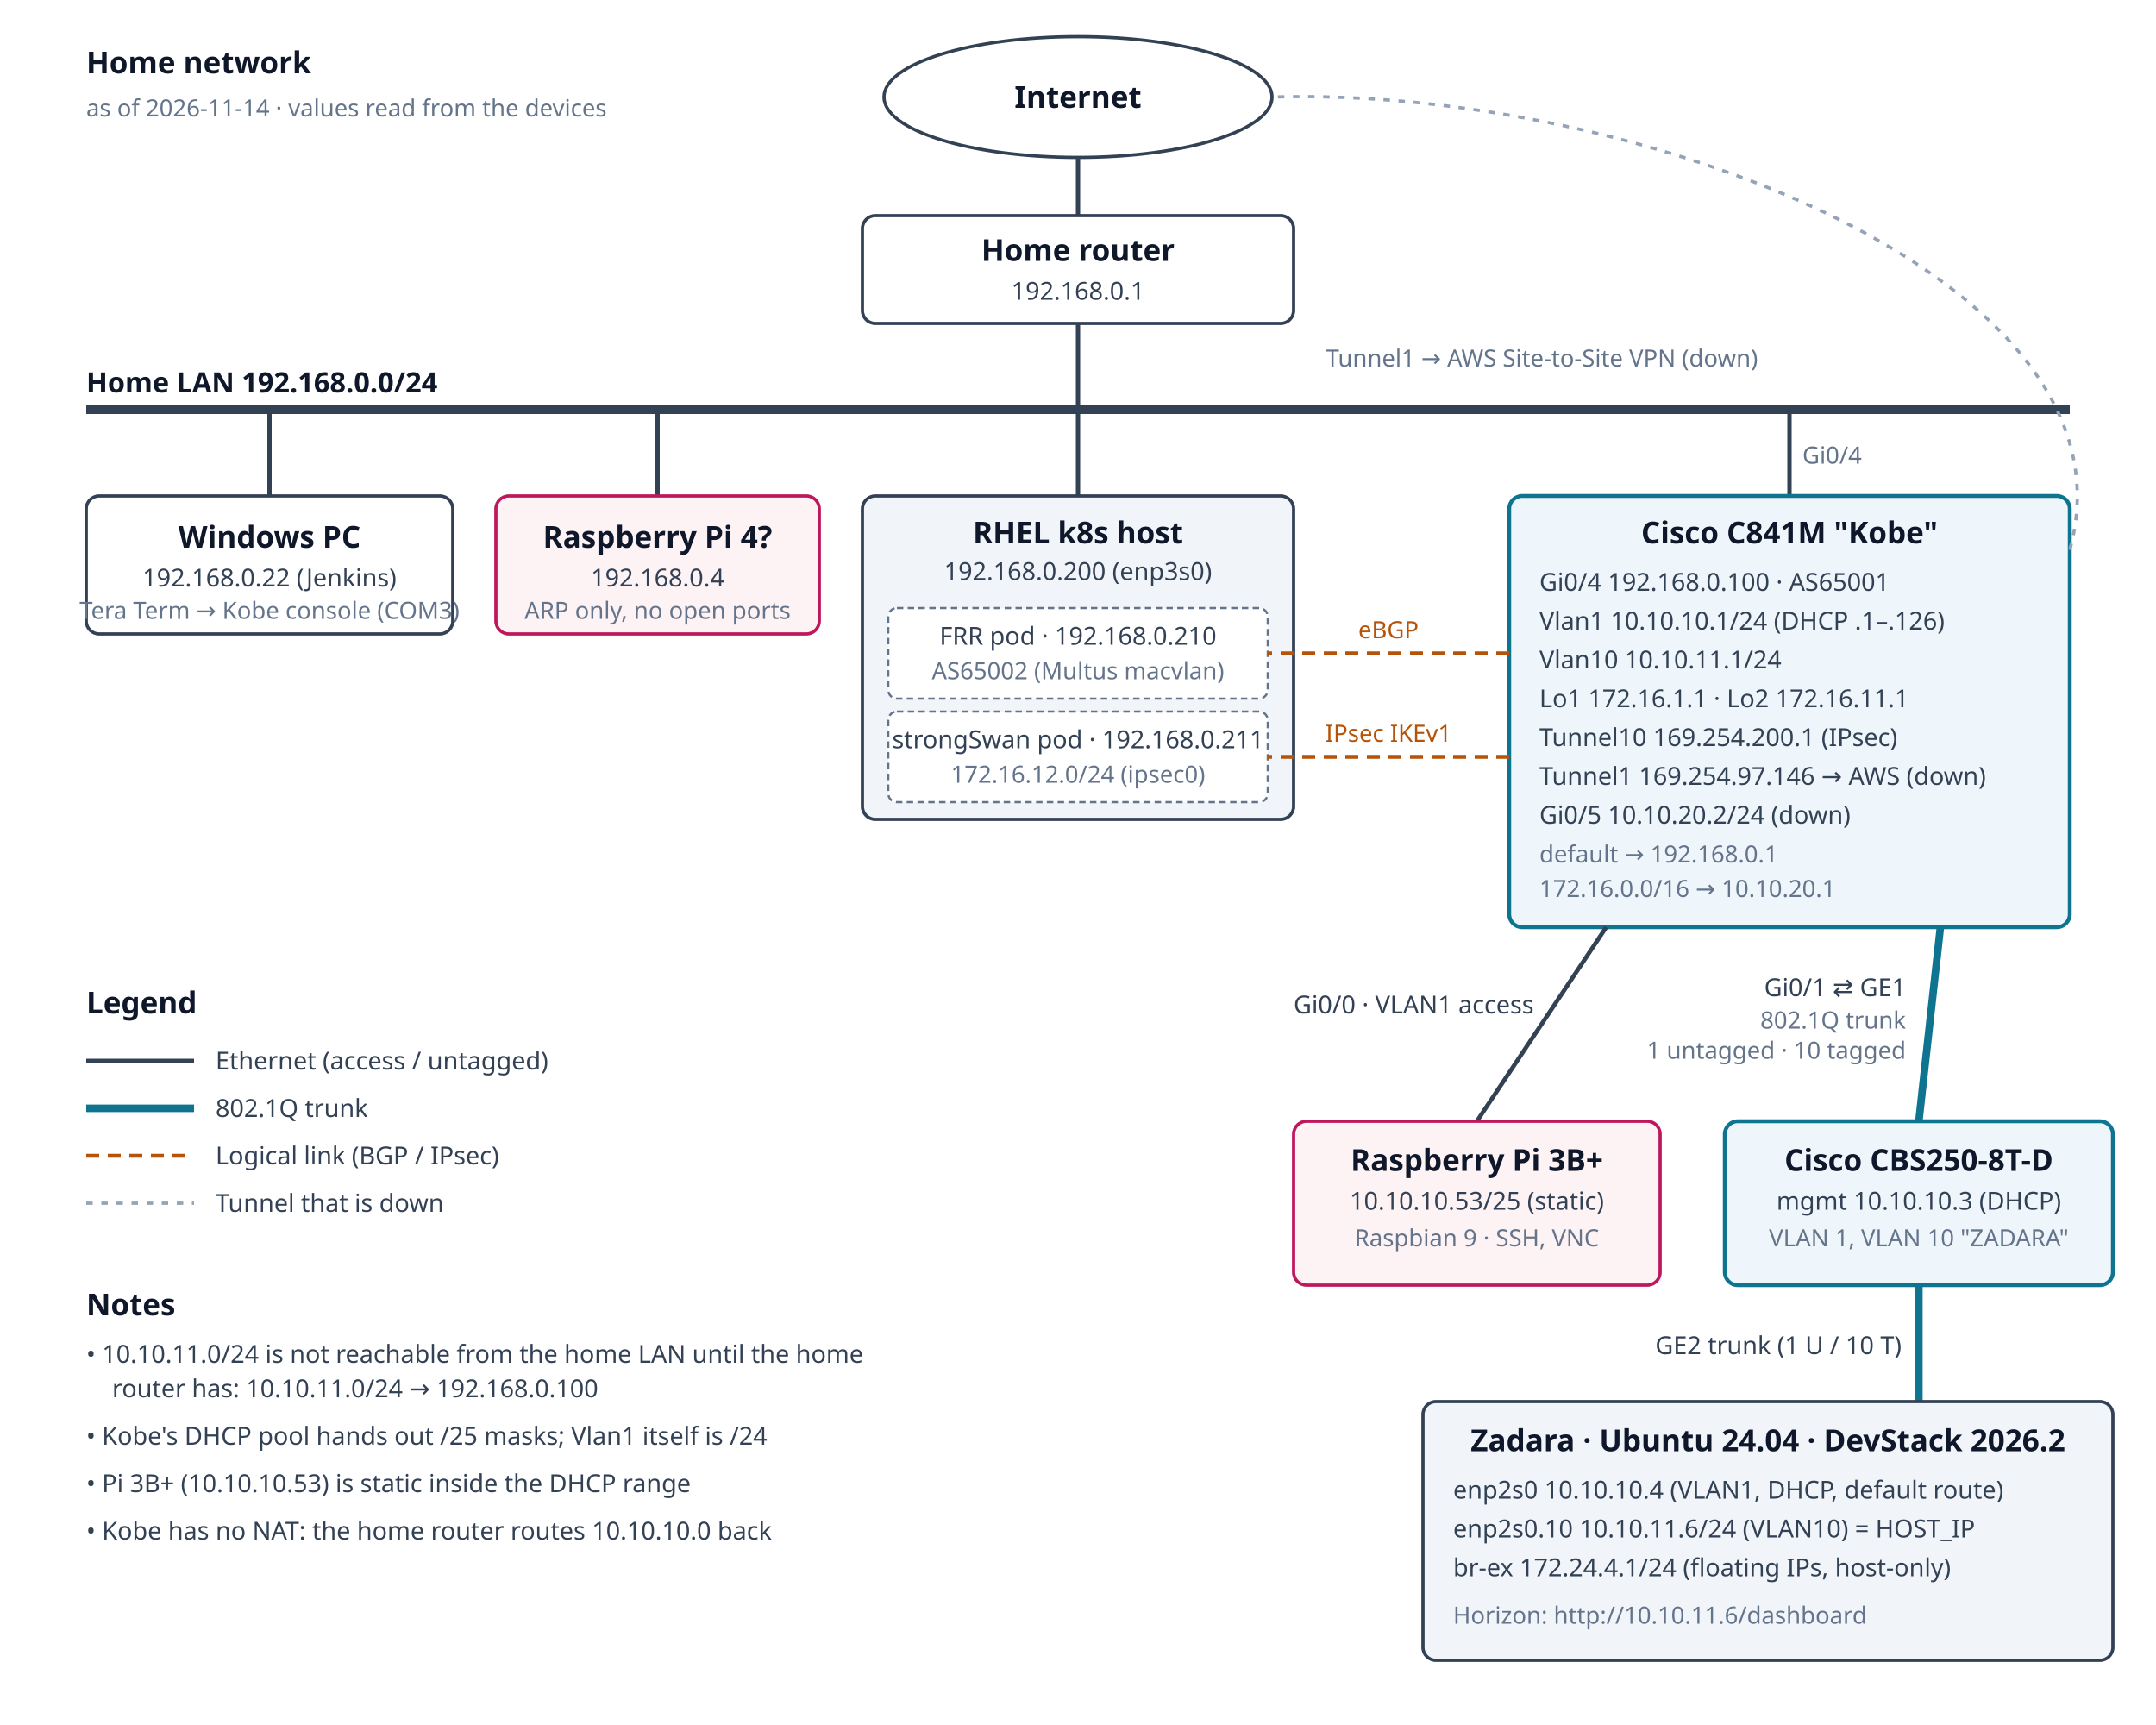
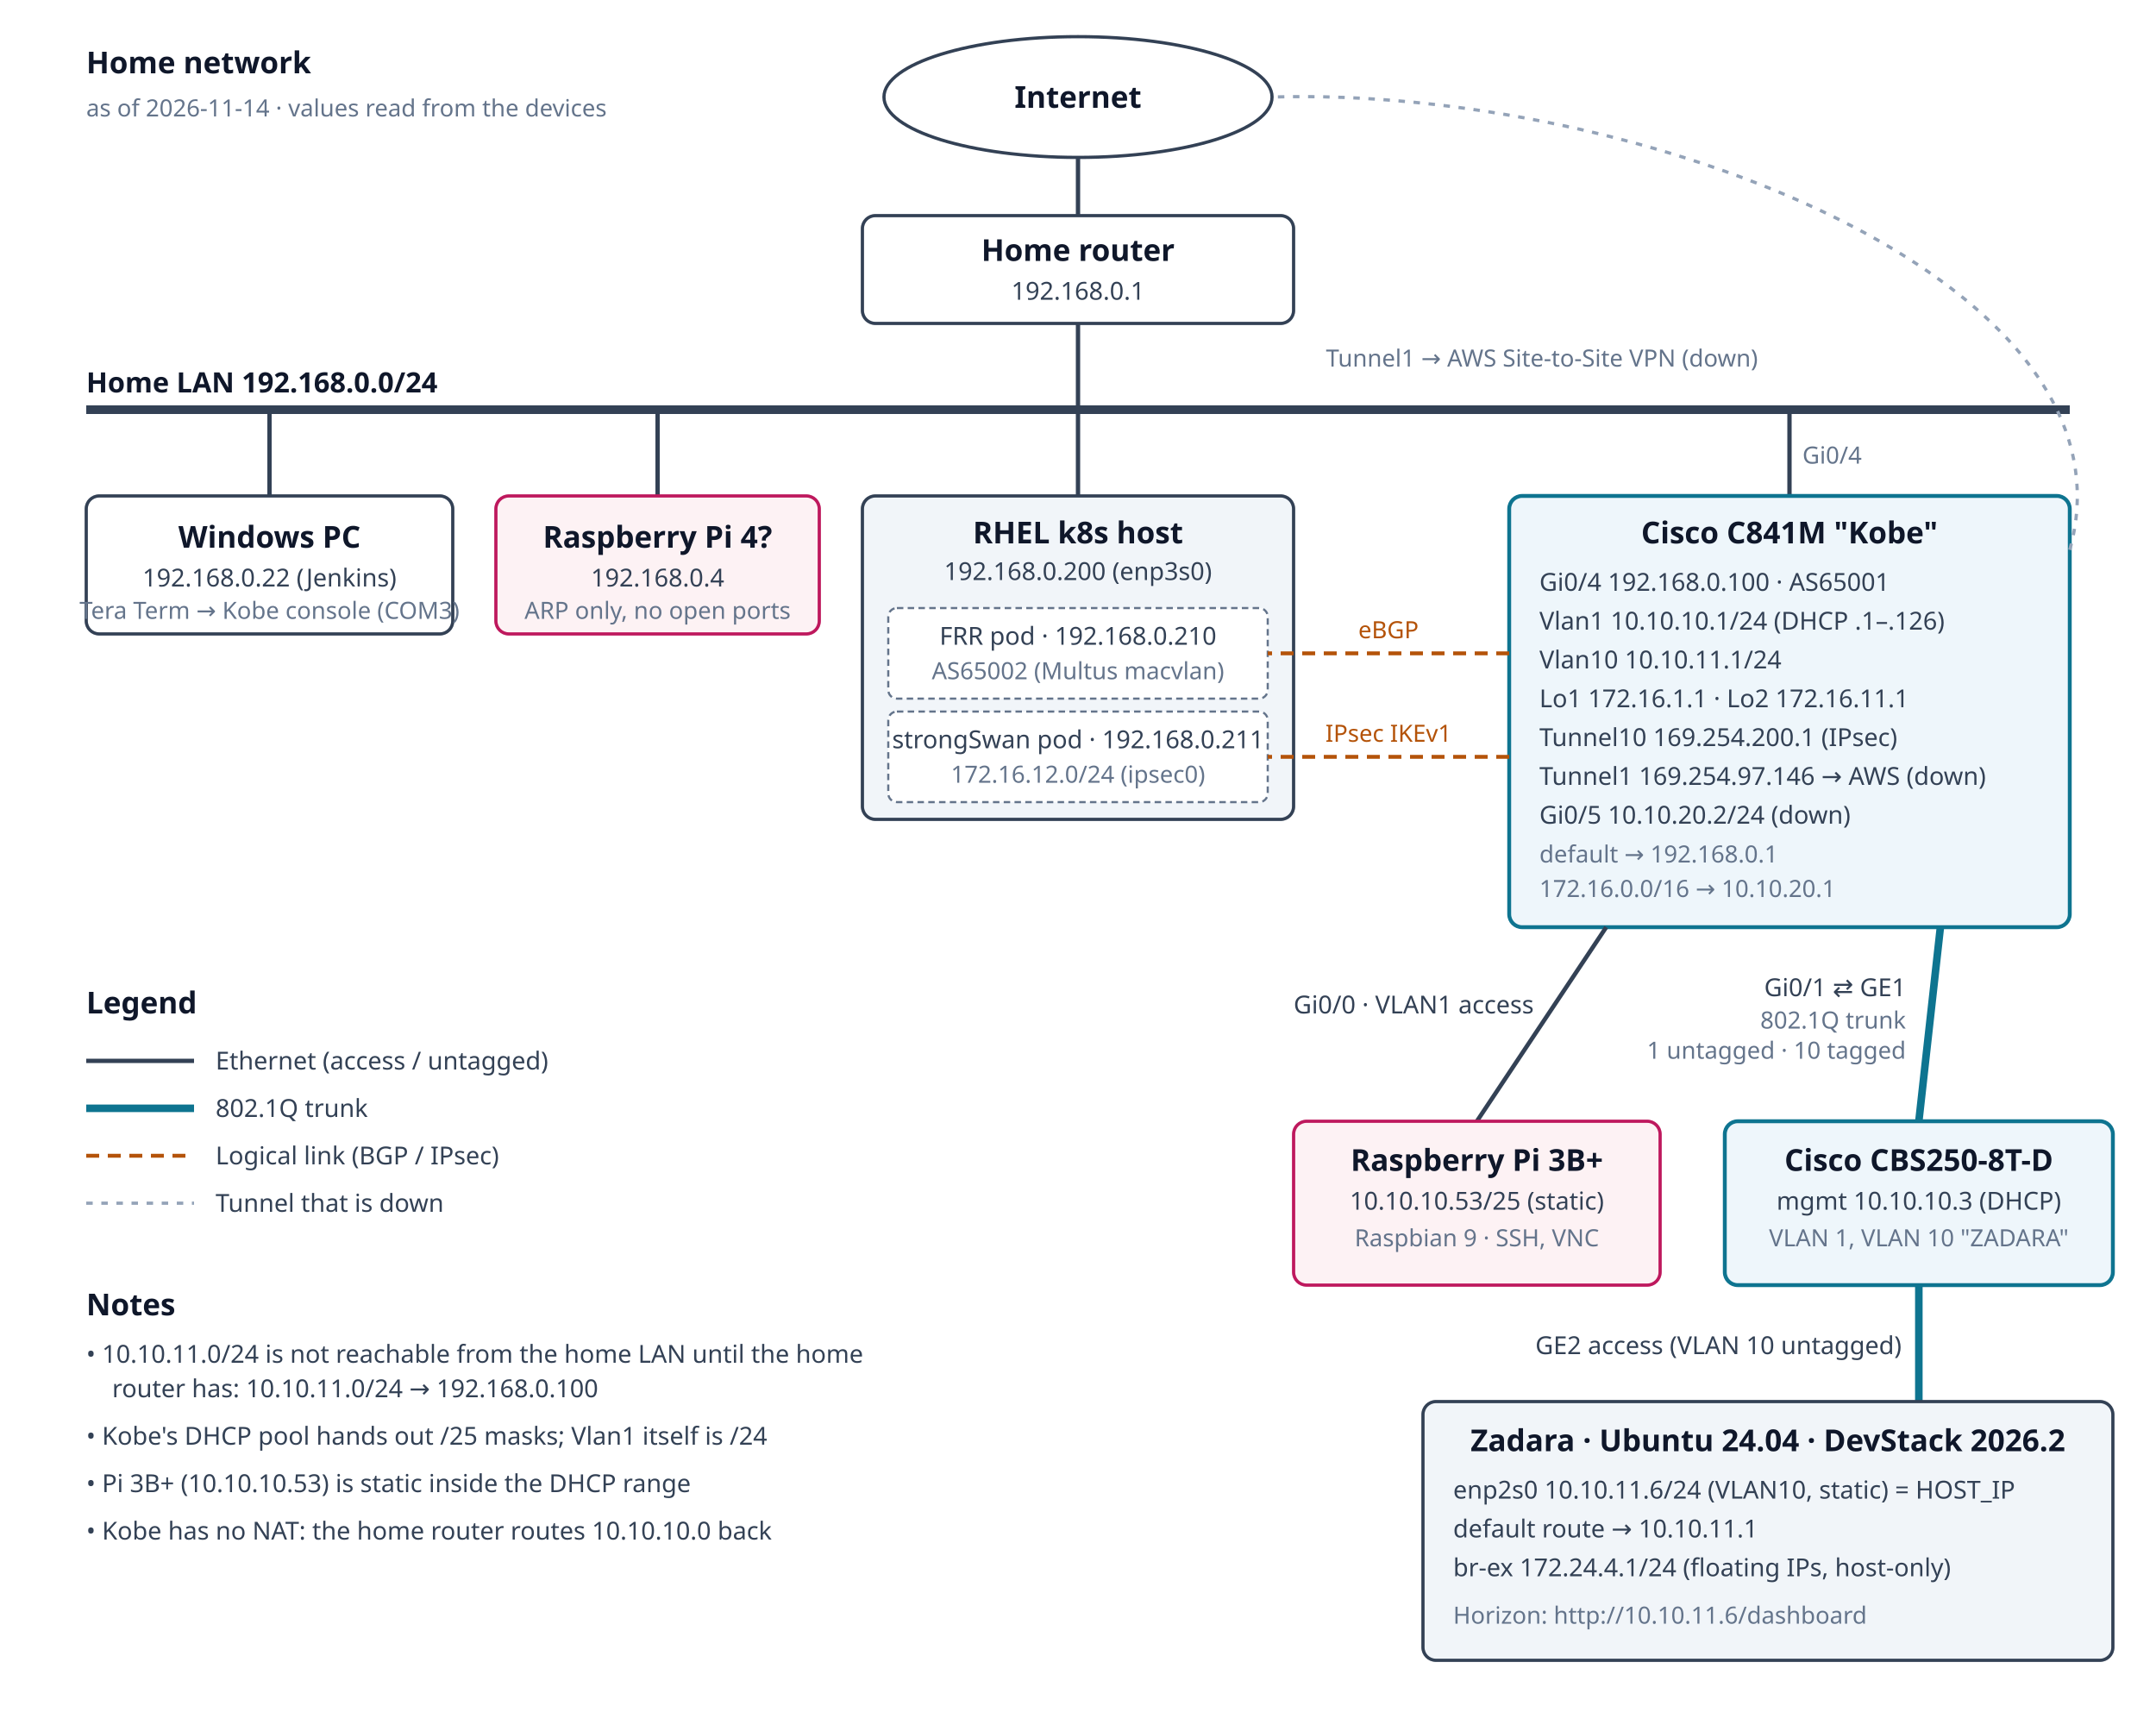
<svg xmlns="http://www.w3.org/2000/svg" viewBox="0 0 1000 800" width="1000" height="800" font-family="'Segoe UI','Yu Gothic UI','Meiryo',sans-serif">
  <style>
    .box{fill:#ffffff;stroke:#334155;stroke-width:1.5}
    .cisco{fill:#eef6fb;stroke:#0e7490;stroke-width:1.8}
    .pi{fill:#fdf2f4;stroke:#be185d;stroke-width:1.5}
    .srv{fill:#f1f5f9;stroke:#334155;stroke-width:1.5}
    .pod{fill:#ffffff;stroke:#64748b;stroke-width:1;stroke-dasharray:3 2}
    .t{font-size:13px;fill:#0f172a}
    .h{font-size:14px;font-weight:600;fill:#0f172a}
    .s{font-size:11.5px;fill:#334155}
    .m{font-size:11px;fill:#64748b}
    .phy{stroke:#334155;stroke-width:2;fill:none}
    .trunk{stroke:#0e7490;stroke-width:3.5;fill:none}
    .log{stroke:#b45309;stroke-width:1.8;stroke-dasharray:6 4;fill:none}
    .down{stroke:#94a3b8;stroke-width:1.5;stroke-dasharray:3 4;fill:none}
    .lt{font-size:11px;fill:#b45309}
  </style>
  <rect width="1000" height="800" fill="#ffffff" />
  <text x="40" y="34" class="h" font-size="18">Home network</text>
  <text x="40" y="54" class="m">as of 2026-11-14 · values read from the devices</text>
  <ellipse cx="500" cy="45" rx="90" ry="28" class="box" />
  <text x="500" y="50" class="h" text-anchor="middle">Internet</text>
  <line x1="500" y1="73" x2="500" y2="100" class="phy" />
  <rect x="400" y="100" width="200" height="50" rx="6" class="box" />
  <text x="500" y="121" class="h" text-anchor="middle">Home router</text>
  <text x="500" y="139" class="s" text-anchor="middle">192.168.0.1</text>
  <line x1="500" y1="150" x2="500" y2="190" class="phy" />
  <line x1="40" y1="190" x2="960" y2="190" stroke="#334155" stroke-width="4" />
  <text x="40" y="182" class="t" font-weight="600">Home LAN 192.168.0.0/24</text>
  <line x1="125" y1="190" x2="125" y2="230" class="phy" />
  <rect x="40" y="230" width="170" height="64" rx="6" class="box" />
  <text x="125" y="254" class="h" text-anchor="middle">Windows PC</text>
  <text x="125" y="272" class="s" text-anchor="middle">192.168.0.22 (Jenkins)</text>
  <text x="125" y="287" class="m" text-anchor="middle">Tera Term → Kobe console (COM3)</text>
  <line x1="305" y1="190" x2="305" y2="230" class="phy" />
  <rect x="230" y="230" width="150" height="64" rx="6" class="pi" />
  <text x="305" y="254" class="h" text-anchor="middle">Raspberry Pi 4?</text>
  <text x="305" y="272" class="s" text-anchor="middle">192.168.0.4</text>
  <text x="305" y="287" class="m" text-anchor="middle">ARP only, no open ports</text>
  <line x1="500" y1="190" x2="500" y2="230" class="phy" />
  <rect x="400" y="230" width="200" height="150" rx="6" class="srv" />
  <text x="500" y="252" class="h" text-anchor="middle">RHEL k8s host</text>
  <text x="500" y="269" class="s" text-anchor="middle">192.168.0.200 (enp3s0)</text>
  <rect x="412" y="282" width="176" height="42" rx="4" class="pod" />
  <text x="500" y="299" class="s" text-anchor="middle">FRR pod · 192.168.0.210</text>
  <text x="500" y="315" class="m" text-anchor="middle">AS65002 (Multus macvlan)</text>
  <rect x="412" y="330" width="176" height="42" rx="4" class="pod" />
  <text x="500" y="347" class="s" text-anchor="middle">strongSwan pod · 192.168.0.211</text>
  <text x="500" y="363" class="m" text-anchor="middle">172.16.12.0/24 (ipsec0)</text>
  <line x1="830" y1="190" x2="830" y2="230" class="phy" />
  <text x="836" y="215" class="m">Gi0/4</text>
  <rect x="700" y="230" width="260" height="200" rx="6" class="cisco" />
  <text x="830" y="252" class="h" text-anchor="middle">Cisco C841M "Kobe"</text>
  <text x="714" y="274" class="s">Gi0/4  192.168.0.100 · AS65001</text>
  <text x="714" y="292" class="s">Vlan1  10.10.10.1/24 (DHCP .1–.126)</text>
  <text x="714" y="310" class="s">Vlan10 10.10.11.1/24</text>
  <text x="714" y="328" class="s">Lo1 172.16.1.1 · Lo2 172.16.11.1</text>
  <text x="714" y="346" class="s">Tunnel10 169.254.200.1 (IPsec)</text>
  <text x="714" y="364" class="s">Tunnel1 169.254.97.146 → AWS (down)</text>
  <text x="714" y="382" class="s">Gi0/5 10.10.20.2/24 (down)</text>
  <text x="714" y="400" class="m">default → 192.168.0.1</text>
  <text x="714" y="416" class="m">172.16.0.0/16 → 10.10.20.1</text>
  <line x1="700" y1="303" x2="588" y2="303" class="log" />
  <text x="644" y="296" class="lt" text-anchor="middle">eBGP</text>
  <line x1="700" y1="351" x2="588" y2="351" class="log" />
  <text x="644" y="344" class="lt" text-anchor="middle">IPsec IKEv1</text>
  <path d="M 960 255 C 995 130, 760 40, 590 45" class="down" />
  <text x="615" y="170" class="m">Tunnel1 → AWS Site-to-Site VPN (down)</text>
  <line x1="745" y1="430" x2="685" y2="520" class="phy" />
  <text x="600" y="470" class="s">Gi0/0 · VLAN1 access</text>
  <rect x="600" y="520" width="170" height="76" rx="6" class="pi" />
  <text x="685" y="543" class="h" text-anchor="middle">Raspberry Pi 3B+</text>
  <text x="685" y="561" class="s" text-anchor="middle">10.10.10.53/25 (static)</text>
  <text x="685" y="578" class="m" text-anchor="middle">Raspbian 9 · SSH, VNC</text>
  <line x1="900" y1="430" x2="890" y2="520" class="trunk" />
  <text x="884" y="462" class="s" fill="#0e7490" text-anchor="end">Gi0/1 ⇄ GE1</text>
  <text x="884" y="477" class="m" text-anchor="end">802.1Q trunk</text>
  <text x="884" y="491" class="m" text-anchor="end">1 untagged · 10 tagged</text>
  <rect x="800" y="520" width="180" height="76" rx="6" class="cisco" />
  <text x="890" y="543" class="h" text-anchor="middle">Cisco CBS250-8T-D</text>
  <text x="890" y="561" class="s" text-anchor="middle">mgmt 10.10.10.3 (DHCP)</text>
  <text x="890" y="578" class="m" text-anchor="middle">VLAN 1, VLAN 10 "ZADARA"</text>
  <line x1="890" y1="596" x2="890" y2="650" class="trunk" />
-   <text x="882" y="628" class="s" fill="#0e7490" text-anchor="end">GE2 trunk (1 U / 10 T)</text>
+   <text x="882" y="628" class="s" fill="#0e7490" text-anchor="end">GE2 access (VLAN 10 untagged)</text>
  <rect x="660" y="650" width="320" height="120" rx="6" class="srv" />
  <text x="820" y="673" class="h" text-anchor="middle">Zadara · Ubuntu 24.04 · DevStack 2026.2</text>
-   <text x="674" y="695" class="s">enp2s0     10.10.10.4 (VLAN1, DHCP, default route)</text>
-   <text x="674" y="713" class="s">enp2s0.10  10.10.11.6/24 (VLAN10) = HOST_IP</text>
+   <text x="674" y="695" class="s">enp2s0     10.10.11.6/24 (VLAN10, static) = HOST_IP</text>
+   <text x="674" y="713" class="s">           default route → 10.10.11.1</text>
  <text x="674" y="731" class="s">br-ex      172.24.4.1/24 (floating IPs, host-only)</text>
  <text x="674" y="753" class="m">Horizon: http://10.10.11.6/dashboard</text>
  <text x="40" y="470" class="h">Legend</text>
  <line x1="40" y1="492" x2="90" y2="492" class="phy" />
  <text x="100" y="496" class="s">Ethernet (access / untagged)</text>
  <line x1="40" y1="514" x2="90" y2="514" class="trunk" />
  <text x="100" y="518" class="s">802.1Q trunk</text>
  <line x1="40" y1="536" x2="90" y2="536" class="log" />
  <text x="100" y="540" class="s">Logical link (BGP / IPsec)</text>
  <line x1="40" y1="558" x2="90" y2="558" class="down" />
  <text x="100" y="562" class="s">Tunnel that is down</text>
  <text x="40" y="610" class="h">Notes</text>
  <text x="40" y="632" class="s">• 10.10.11.0/24 is not reachable from the home LAN until the home</text>
  <text x="52" y="648" class="s">router has: 10.10.11.0/24 → 192.168.0.100</text>
  <text x="40" y="670" class="s">• Kobe's DHCP pool hands out /25 masks; Vlan1 itself is /24</text>
  <text x="40" y="692" class="s">• Pi 3B+ (10.10.10.53) is static inside the DHCP range</text>
  <text x="40" y="714" class="s">• Kobe has no NAT: the home router routes 10.10.10.0 back</text>
</svg>
